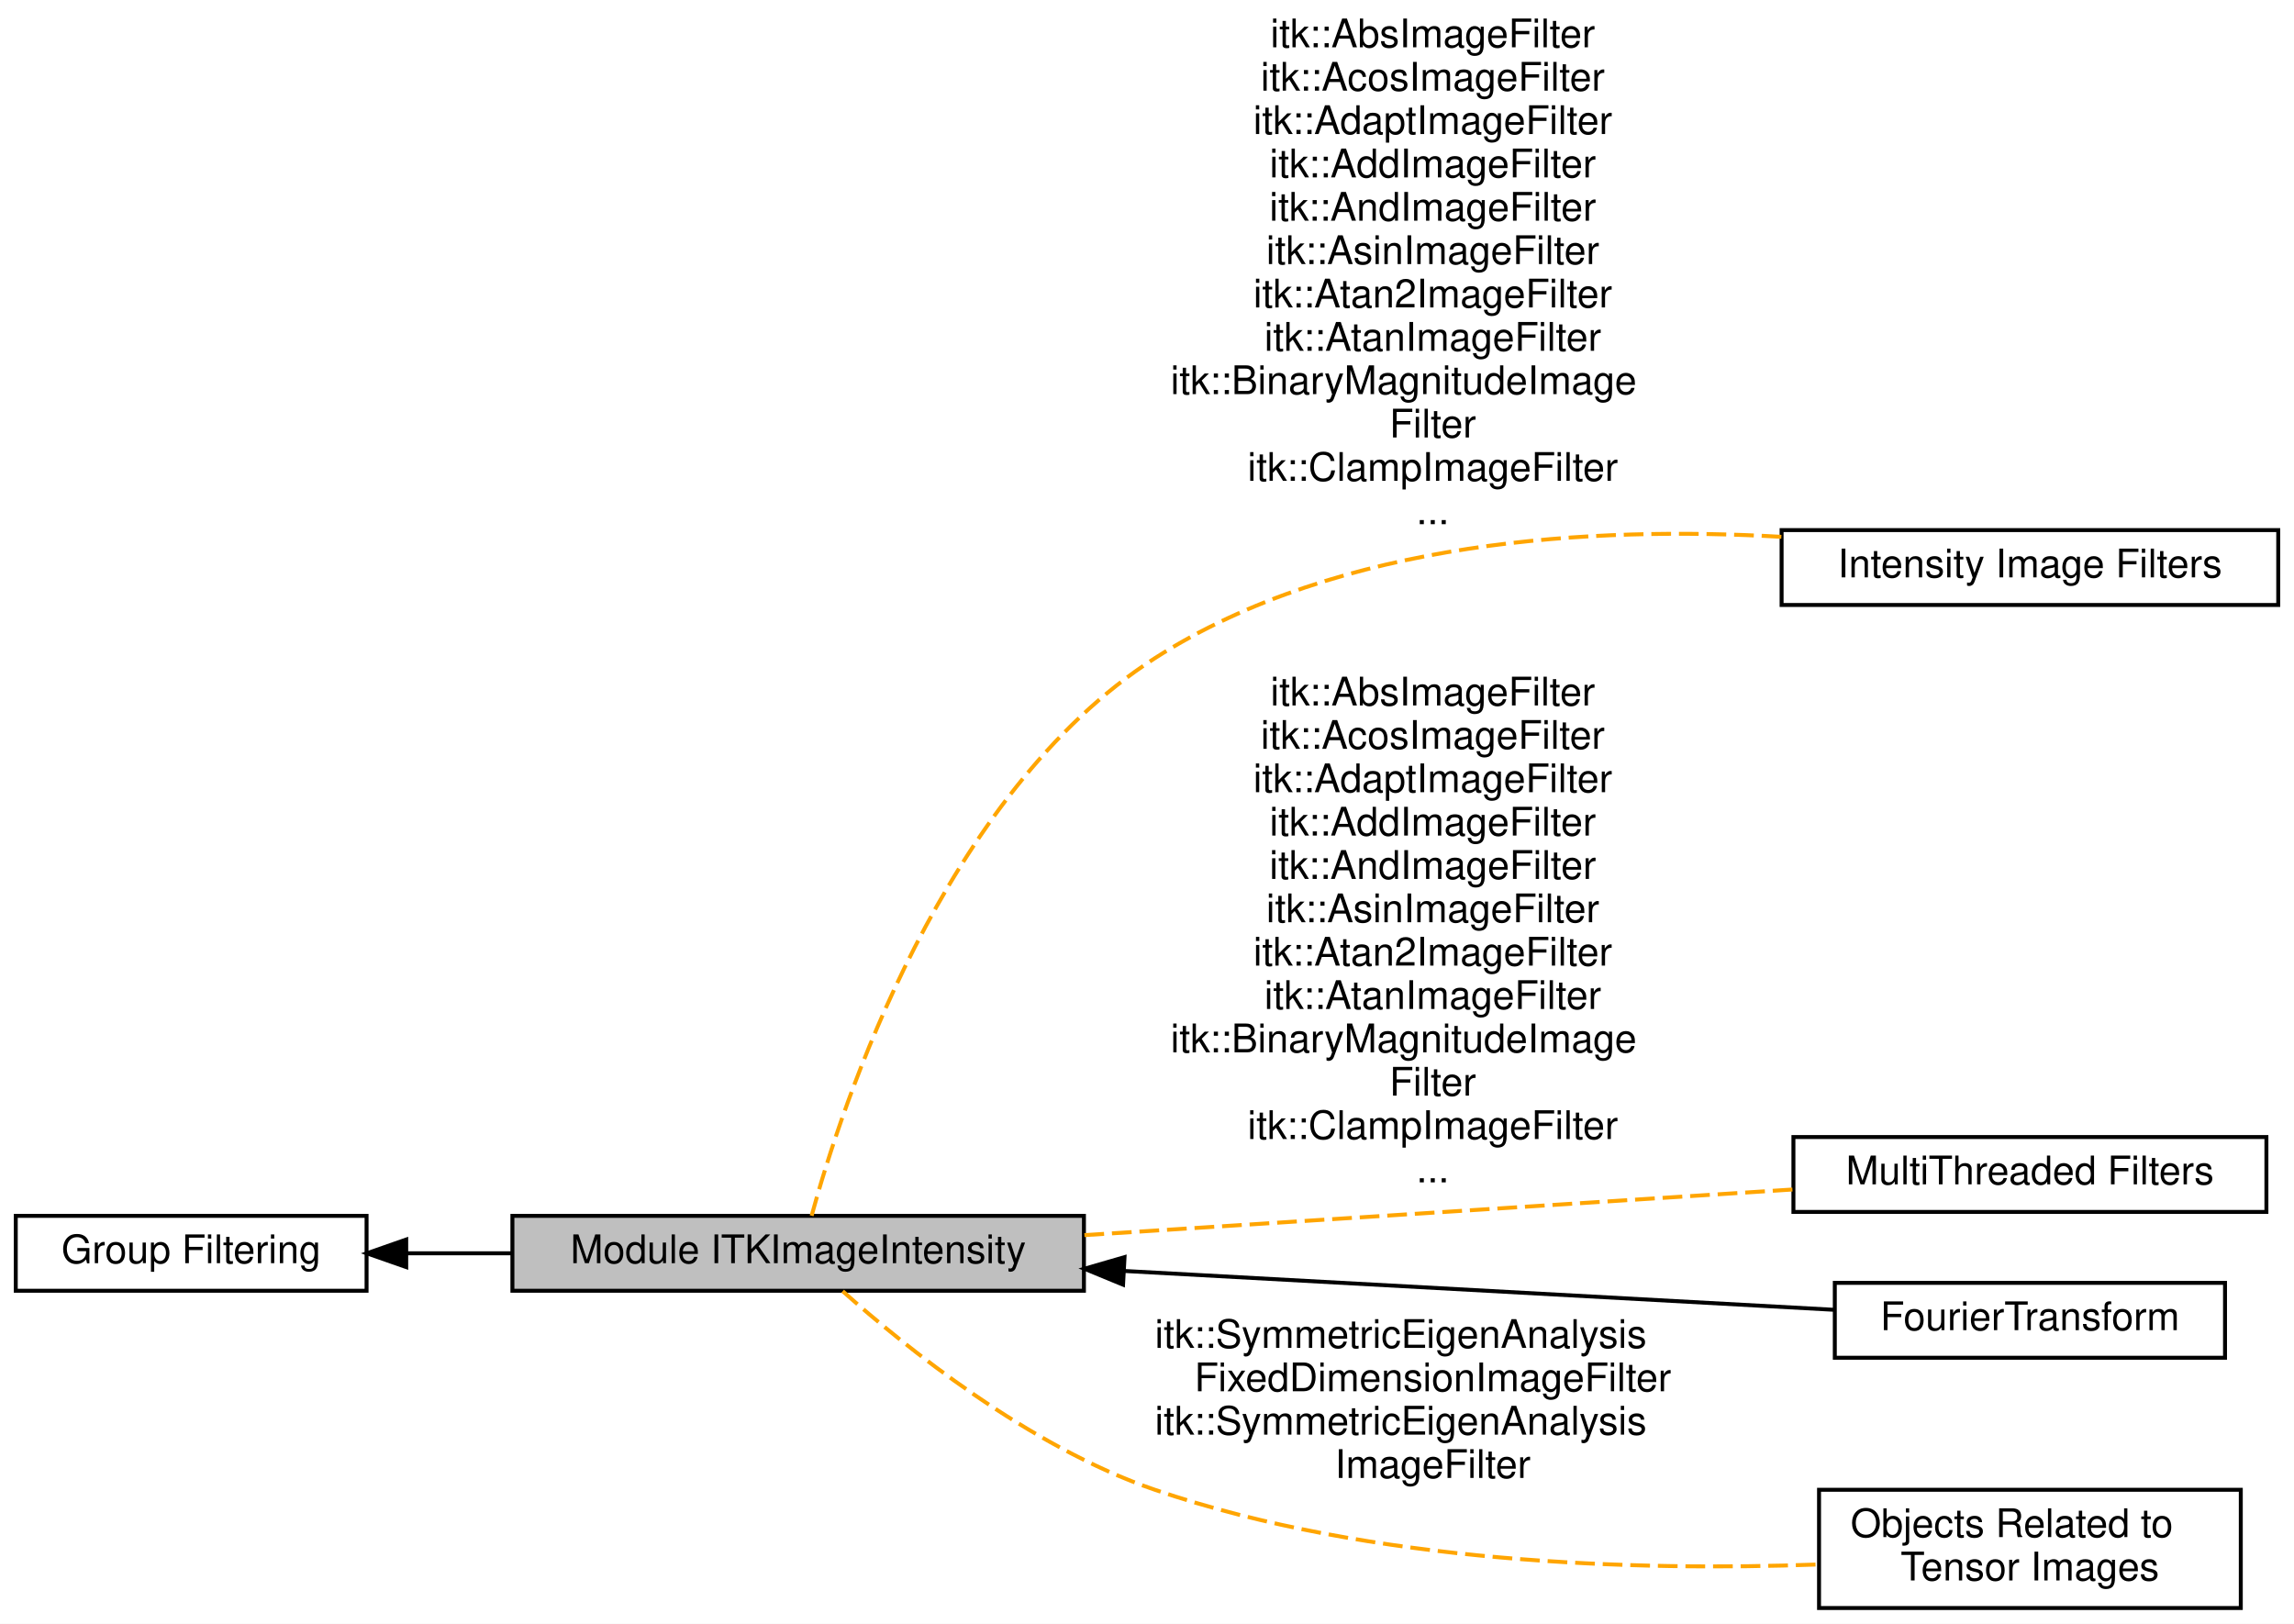
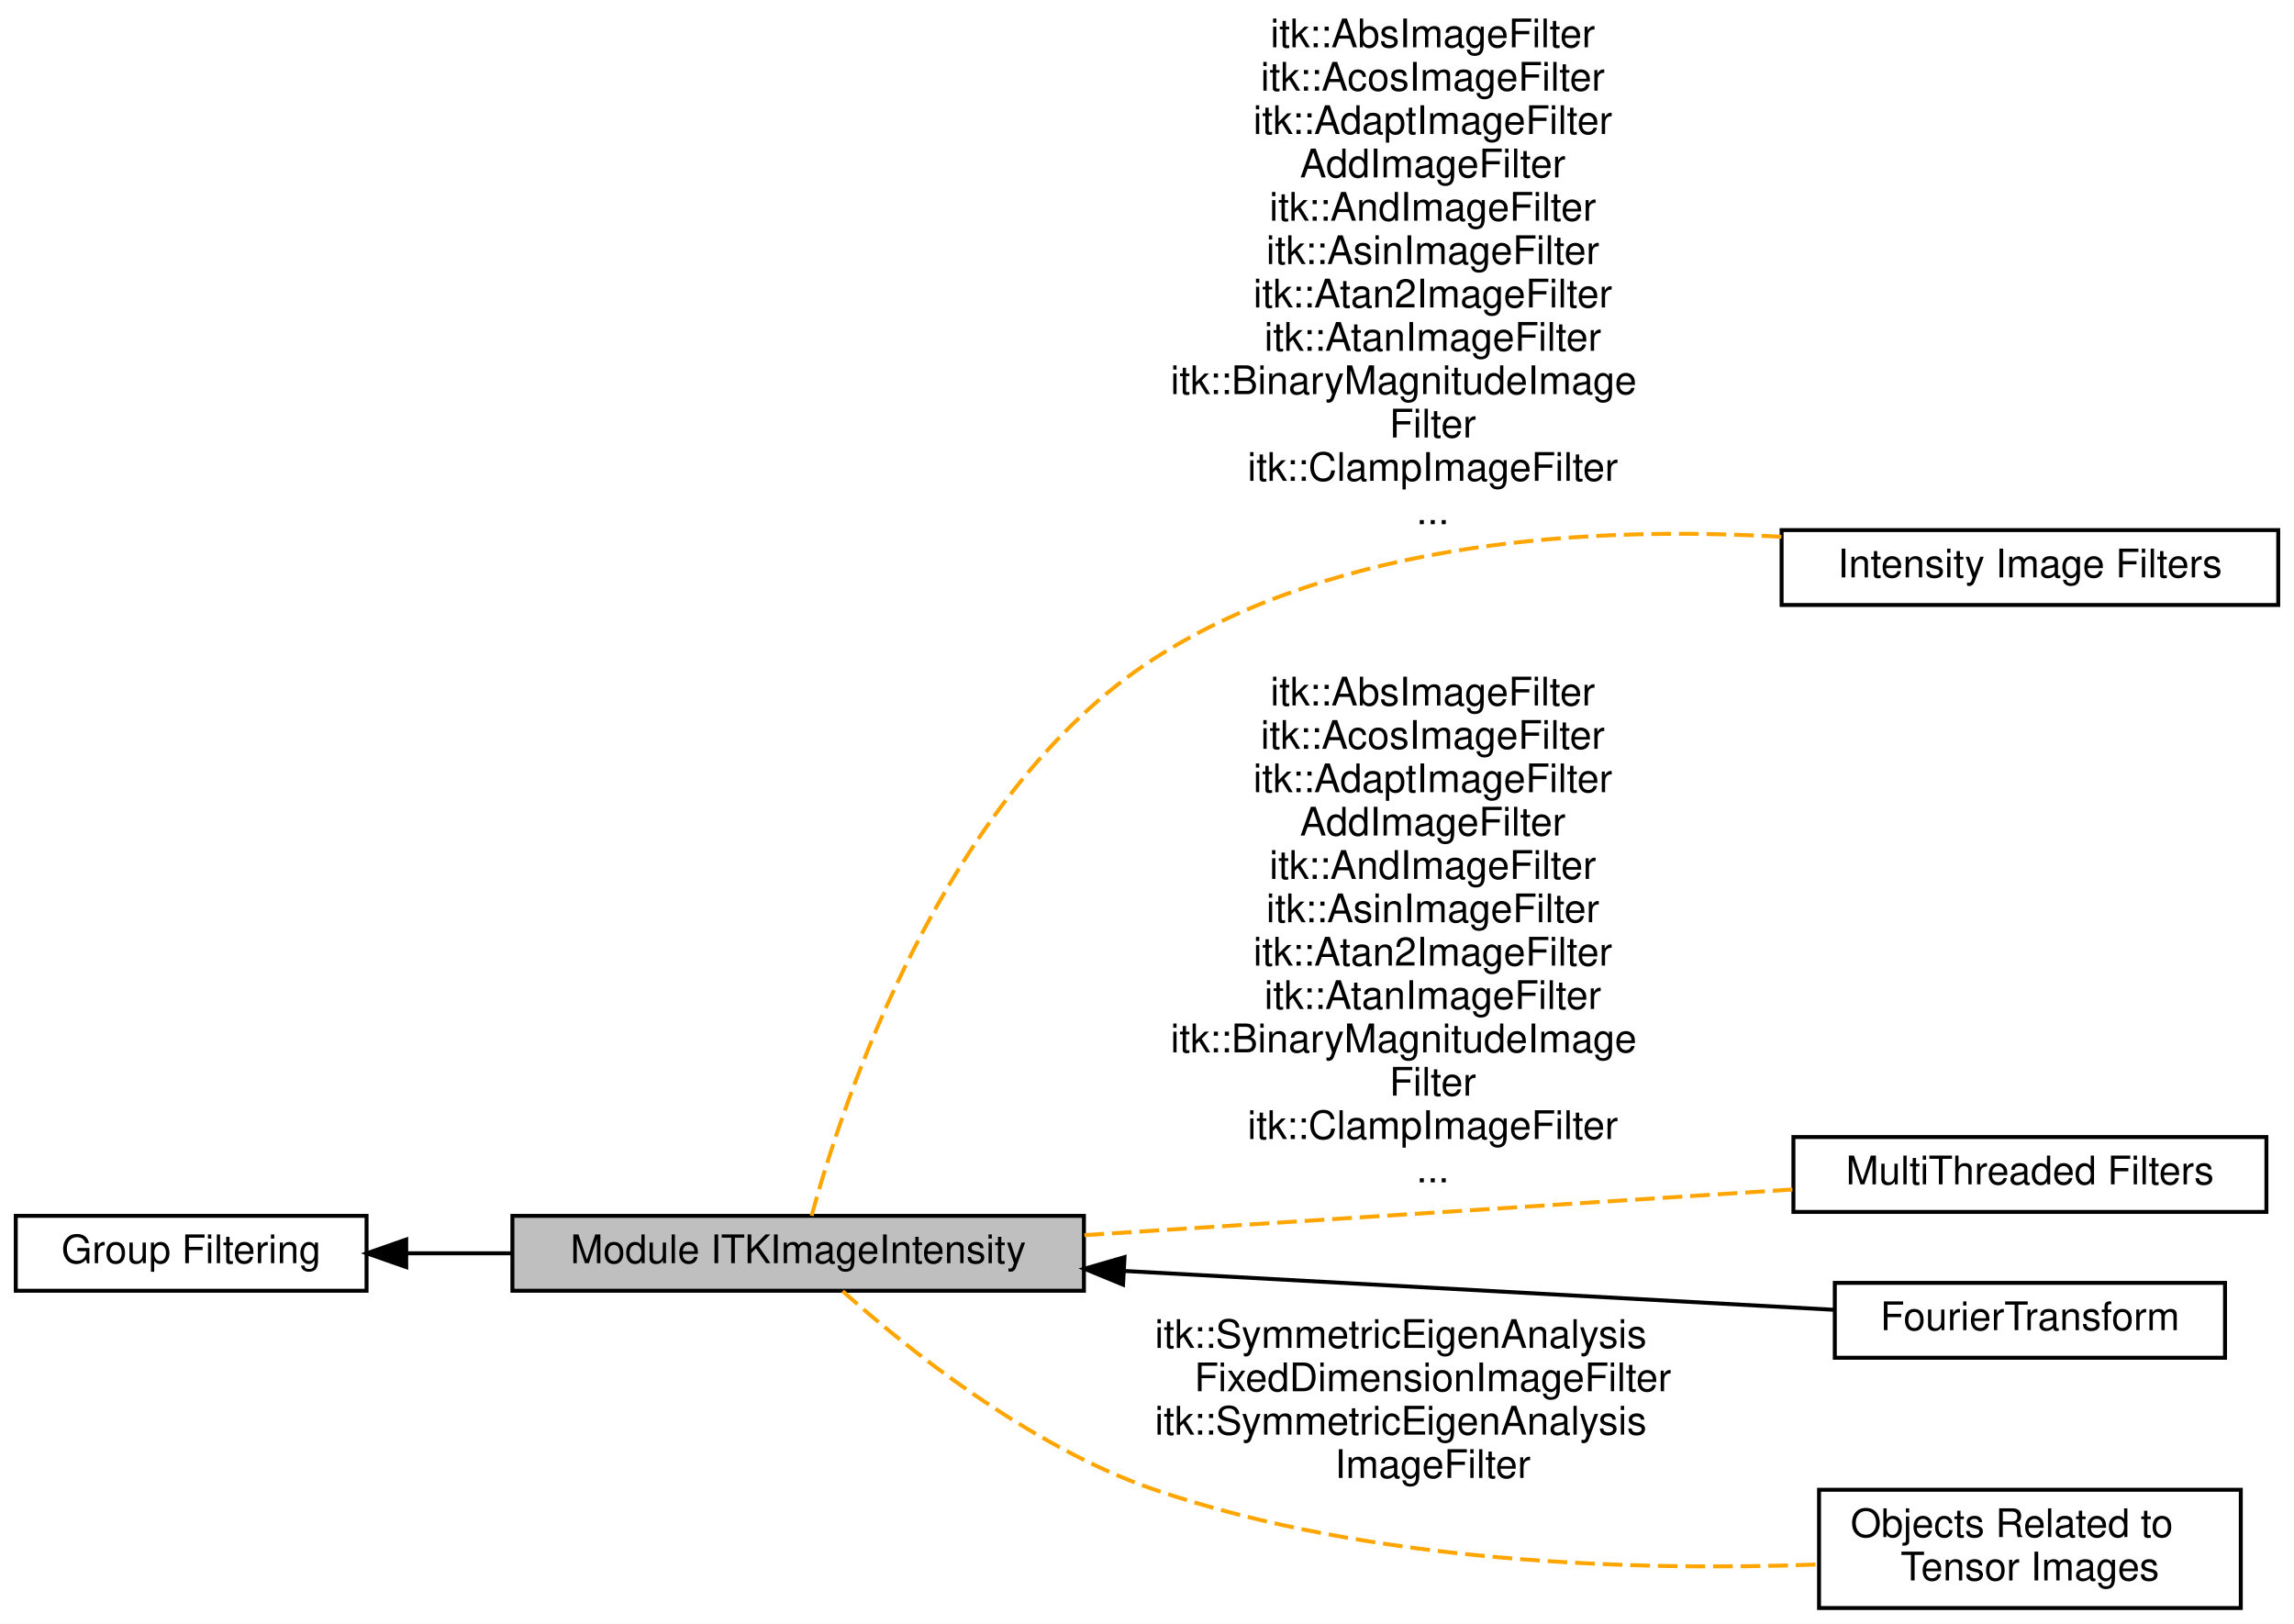
<svg xmlns="http://www.w3.org/2000/svg" xmlns:xlink="http://www.w3.org/1999/xlink" width="582pt" height="412pt" viewBox="0.00 0.00 582.00 412.00">
  <g id="graph0" class="graph" transform="scale(1 1) rotate(0) translate(4 408)">
    <polygon fill="white" stroke="transparent" points="-4,4 -4,-408 578,-408 578,4 -4,4" />
    <g id="node1" class="node">
      <g id="a_node1">
        <a xlink:href="group__IntensityImageFilters.html" target="_top" xlink:title=" ">
          <polygon fill="white" stroke="black" points="574,-273.5 448,-273.5 448,-254.5 574,-254.5 574,-273.5" />
          <text text-anchor="middle" x="511" y="-261.5" font-family="Helvetica,sans-Serif" font-size="10.00">Intensity Image Filters</text>
        </a>
      </g>
    </g>
    <g id="node2" class="node">
      <g id="a_node2">
        <a xlink:title="This module contains filters that perform pixel-wise operations on the intensities of images....">
          <polygon fill="#bfbfbf" stroke="black" points="271,-99.5 126,-99.5 126,-80.5 271,-80.5 271,-99.5" />
          <text text-anchor="middle" x="198.5" y="-87.5" font-family="Helvetica,sans-Serif" font-size="10.00">Module ITKImageIntensity</text>
        </a>
      </g>
    </g>
    <g id="edge3" class="edge">
      <path fill="none" stroke="orange" stroke-dasharray="5,2" d="M201.91,-99.53C209.41,-126.98 235.11,-206.48 289,-241 336.1,-271.17 400.74,-274.54 447.95,-271.79" />
      <text text-anchor="middle" x="359.5" y="-396" font-family="Helvetica,sans-Serif" font-size="10.00">itk::AbsImageFilter</text>
      <text text-anchor="middle" x="359.5" y="-385" font-family="Helvetica,sans-Serif" font-size="10.00">itk::AcosImageFilter</text>
      <text text-anchor="middle" x="359.5" y="-374" font-family="Helvetica,sans-Serif" font-size="10.00">itk::AdaptImageFilter</text>
-       <text text-anchor="middle" x="359.5" y="-363" font-family="Helvetica,sans-Serif" font-size="10.00">itk::AddImageFilter</text>
+       <text text-anchor="middle" x="359.5" y="-363" font-family="Helvetica,sans-Serif" font-size="10.00">AddImageFilter</text>
      <text text-anchor="middle" x="359.5" y="-352" font-family="Helvetica,sans-Serif" font-size="10.00">itk::AndImageFilter</text>
      <text text-anchor="middle" x="359.5" y="-341" font-family="Helvetica,sans-Serif" font-size="10.00">itk::AsinImageFilter</text>
      <text text-anchor="middle" x="359.5" y="-330" font-family="Helvetica,sans-Serif" font-size="10.00">itk::Atan2ImageFilter</text>
      <text text-anchor="middle" x="359.5" y="-319" font-family="Helvetica,sans-Serif" font-size="10.00">itk::AtanImageFilter</text>
      <text text-anchor="start" x="293" y="-308" font-family="Helvetica,sans-Serif" font-size="10.00">itk::BinaryMagnitudeImage</text>
      <text text-anchor="middle" x="359.5" y="-297" font-family="Helvetica,sans-Serif" font-size="10.00">Filter</text>
      <text text-anchor="middle" x="359.5" y="-286" font-family="Helvetica,sans-Serif" font-size="10.00">itk::ClampImageFilter</text>
      <text text-anchor="middle" x="359.5" y="-275" font-family="Helvetica,sans-Serif" font-size="10.00">...</text>
    </g>
    <g id="node3" class="node">
      <g id="a_node3">
        <a xlink:href="group__MultiThreaded.html" target="_top" xlink:title=" ">
          <polygon fill="white" stroke="black" points="571,-119.5 451,-119.5 451,-100.5 571,-100.5 571,-119.5" />
          <text text-anchor="middle" x="511" y="-107.5" font-family="Helvetica,sans-Serif" font-size="10.00">MultiThreaded Filters</text>
        </a>
      </g>
    </g>
    <g id="edge4" class="edge">
      <path fill="none" stroke="orange" stroke-dasharray="5,2" d="M271.12,-94.61C325.66,-98.13 399.82,-102.9 450.97,-106.2" />
      <text text-anchor="middle" x="359.5" y="-229" font-family="Helvetica,sans-Serif" font-size="10.00">itk::AbsImageFilter</text>
      <text text-anchor="middle" x="359.5" y="-218" font-family="Helvetica,sans-Serif" font-size="10.00">itk::AcosImageFilter</text>
      <text text-anchor="middle" x="359.5" y="-207" font-family="Helvetica,sans-Serif" font-size="10.00">itk::AdaptImageFilter</text>
-       <text text-anchor="middle" x="359.5" y="-196" font-family="Helvetica,sans-Serif" font-size="10.00">itk::AddImageFilter</text>
+       <text text-anchor="middle" x="359.5" y="-196" font-family="Helvetica,sans-Serif" font-size="10.00">AddImageFilter</text>
      <text text-anchor="middle" x="359.5" y="-185" font-family="Helvetica,sans-Serif" font-size="10.00">itk::AndImageFilter</text>
      <text text-anchor="middle" x="359.5" y="-174" font-family="Helvetica,sans-Serif" font-size="10.00">itk::AsinImageFilter</text>
      <text text-anchor="middle" x="359.5" y="-163" font-family="Helvetica,sans-Serif" font-size="10.00">itk::Atan2ImageFilter</text>
      <text text-anchor="middle" x="359.5" y="-152" font-family="Helvetica,sans-Serif" font-size="10.00">itk::AtanImageFilter</text>
      <text text-anchor="start" x="293" y="-141" font-family="Helvetica,sans-Serif" font-size="10.00">itk::BinaryMagnitudeImage</text>
      <text text-anchor="middle" x="359.5" y="-130" font-family="Helvetica,sans-Serif" font-size="10.00">Filter</text>
      <text text-anchor="middle" x="359.5" y="-119" font-family="Helvetica,sans-Serif" font-size="10.00">itk::ClampImageFilter</text>
      <text text-anchor="middle" x="359.5" y="-108" font-family="Helvetica,sans-Serif" font-size="10.00">...</text>
    </g>
    <g id="node4" class="node">
      <g id="a_node4">
        <a xlink:href="group__FourierTransform.html" target="_top" xlink:title=" ">
          <polygon fill="white" stroke="black" points="560.5,-82.5 461.5,-82.5 461.5,-63.5 560.5,-63.5 560.5,-82.5" />
          <text text-anchor="middle" x="511" y="-70.5" font-family="Helvetica,sans-Serif" font-size="10.00">FourierTransform</text>
        </a>
      </g>
    </g>
    <g id="edge2" class="edge">
      <path fill="none" stroke="black" d="M281.25,-85.52C338.58,-82.39 413.28,-78.3 461.45,-75.66" />
      <polygon fill="black" stroke="black" points="280.92,-82.04 271.12,-86.08 281.3,-89.03 280.92,-82.04" />
    </g>
    <g id="node5" class="node">
      <g id="a_node5">
        <a xlink:href="group__TensorObjects.html" target="_top" xlink:title="This category includes the objects required for representing diffusion tensor images in ITK.">
          <polygon fill="white" stroke="black" points="564.5,-30 457.5,-30 457.5,0 564.5,0 564.5,-30" />
          <text text-anchor="start" x="465.5" y="-18" font-family="Helvetica,sans-Serif" font-size="10.00">Objects Related to</text>
          <text text-anchor="middle" x="511" y="-7" font-family="Helvetica,sans-Serif" font-size="10.00"> Tensor Images</text>
        </a>
      </g>
    </g>
    <g id="edge5" class="edge">
      <path fill="none" stroke="orange" stroke-dasharray="5,2" d="M209.79,-80.39C225.49,-66.41 256.96,-40.95 289,-30 344.13,-11.17 411.41,-9.37 457.15,-11.04" />
      <text text-anchor="start" x="289" y="-66" font-family="Helvetica,sans-Serif" font-size="10.00">itk::SymmetricEigenAnalysis</text>
      <text text-anchor="middle" x="359.5" y="-55" font-family="Helvetica,sans-Serif" font-size="10.00">FixedDimensionImageFilter</text>
      <text text-anchor="start" x="289" y="-44" font-family="Helvetica,sans-Serif" font-size="10.00">itk::SymmetricEigenAnalysis</text>
      <text text-anchor="middle" x="359.5" y="-33" font-family="Helvetica,sans-Serif" font-size="10.00">ImageFilter</text>
    </g>
    <g id="node6" class="node">
      <g id="a_node6">
        <a xlink:href="group__Group-Filtering.html" target="_top" xlink:title="This group of modules are filters that modify data in the ITK pipeline framework. These filters take ...">
          <polygon fill="white" stroke="black" points="89,-99.5 0,-99.5 0,-80.5 89,-80.5 89,-99.5" />
          <text text-anchor="middle" x="44.5" y="-87.5" font-family="Helvetica,sans-Serif" font-size="10.00">Group Filtering</text>
        </a>
      </g>
    </g>
    <g id="edge1" class="edge">
      <path fill="none" stroke="black" d="M99.3,-90C107.88,-90 116.89,-90 125.81,-90" />
      <polygon fill="black" stroke="black" points="99.06,-86.5 89.06,-90 99.06,-93.5 99.06,-86.5" />
    </g>
  </g>
</svg>
